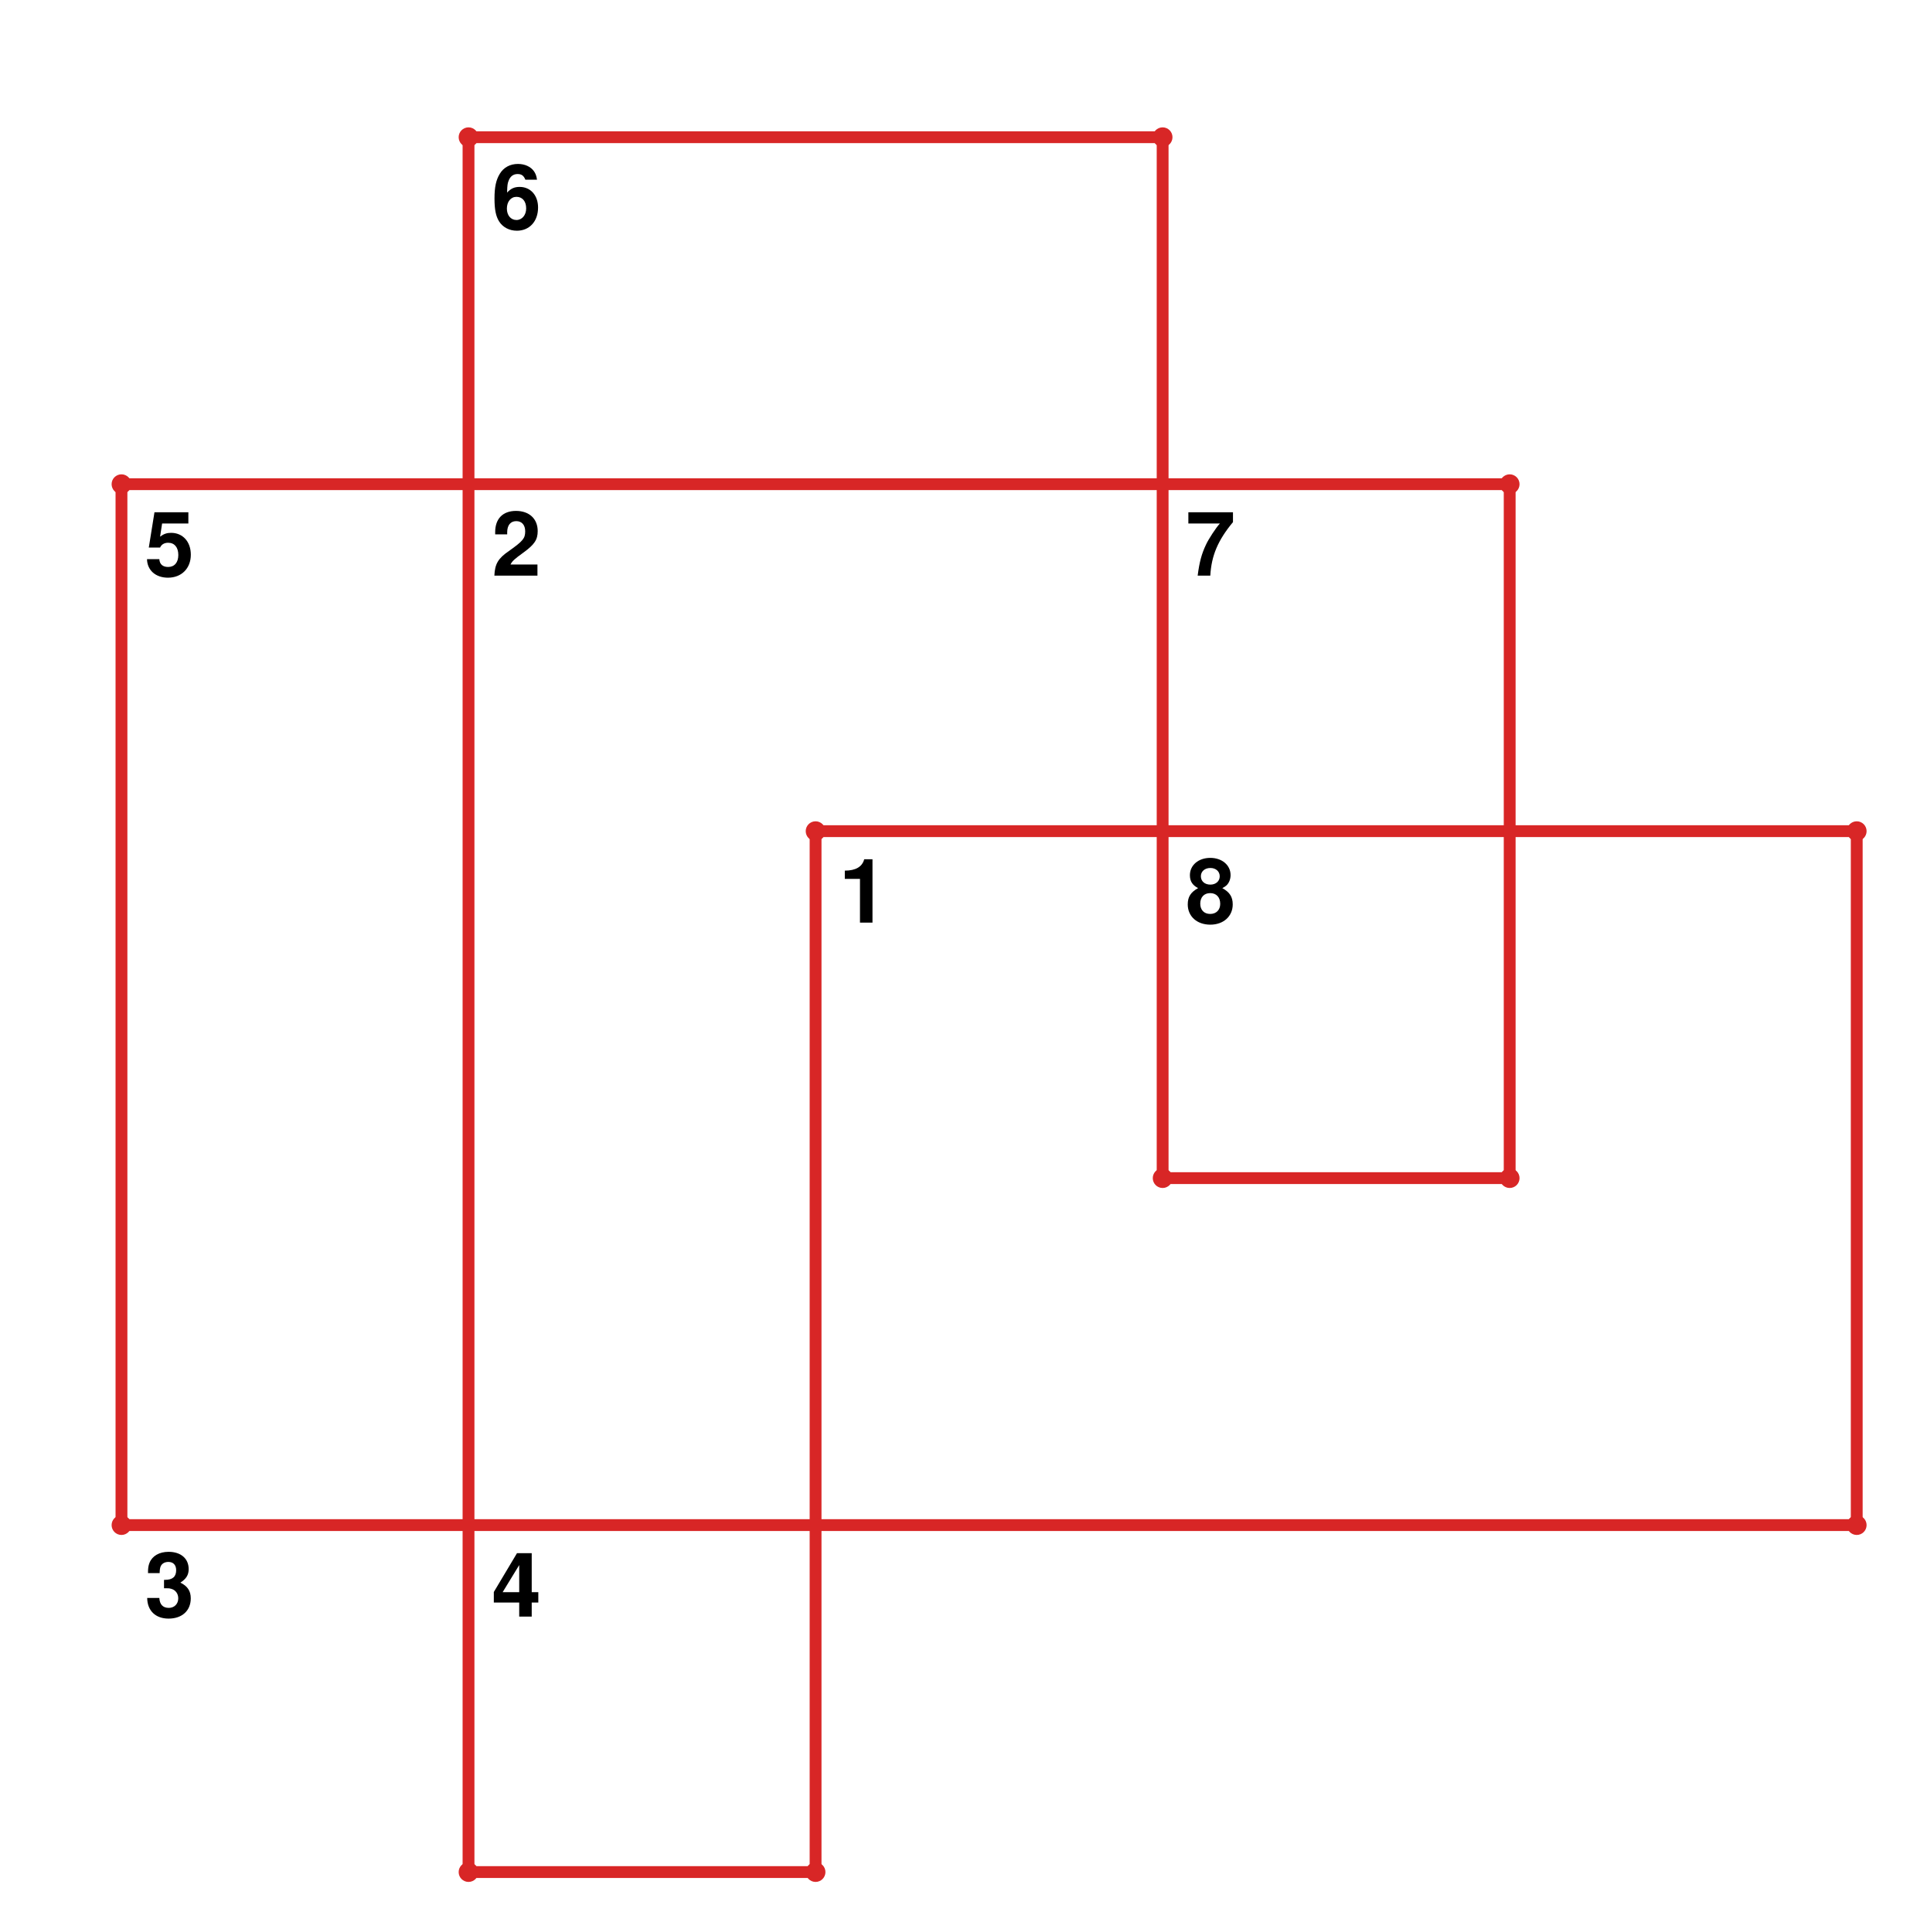
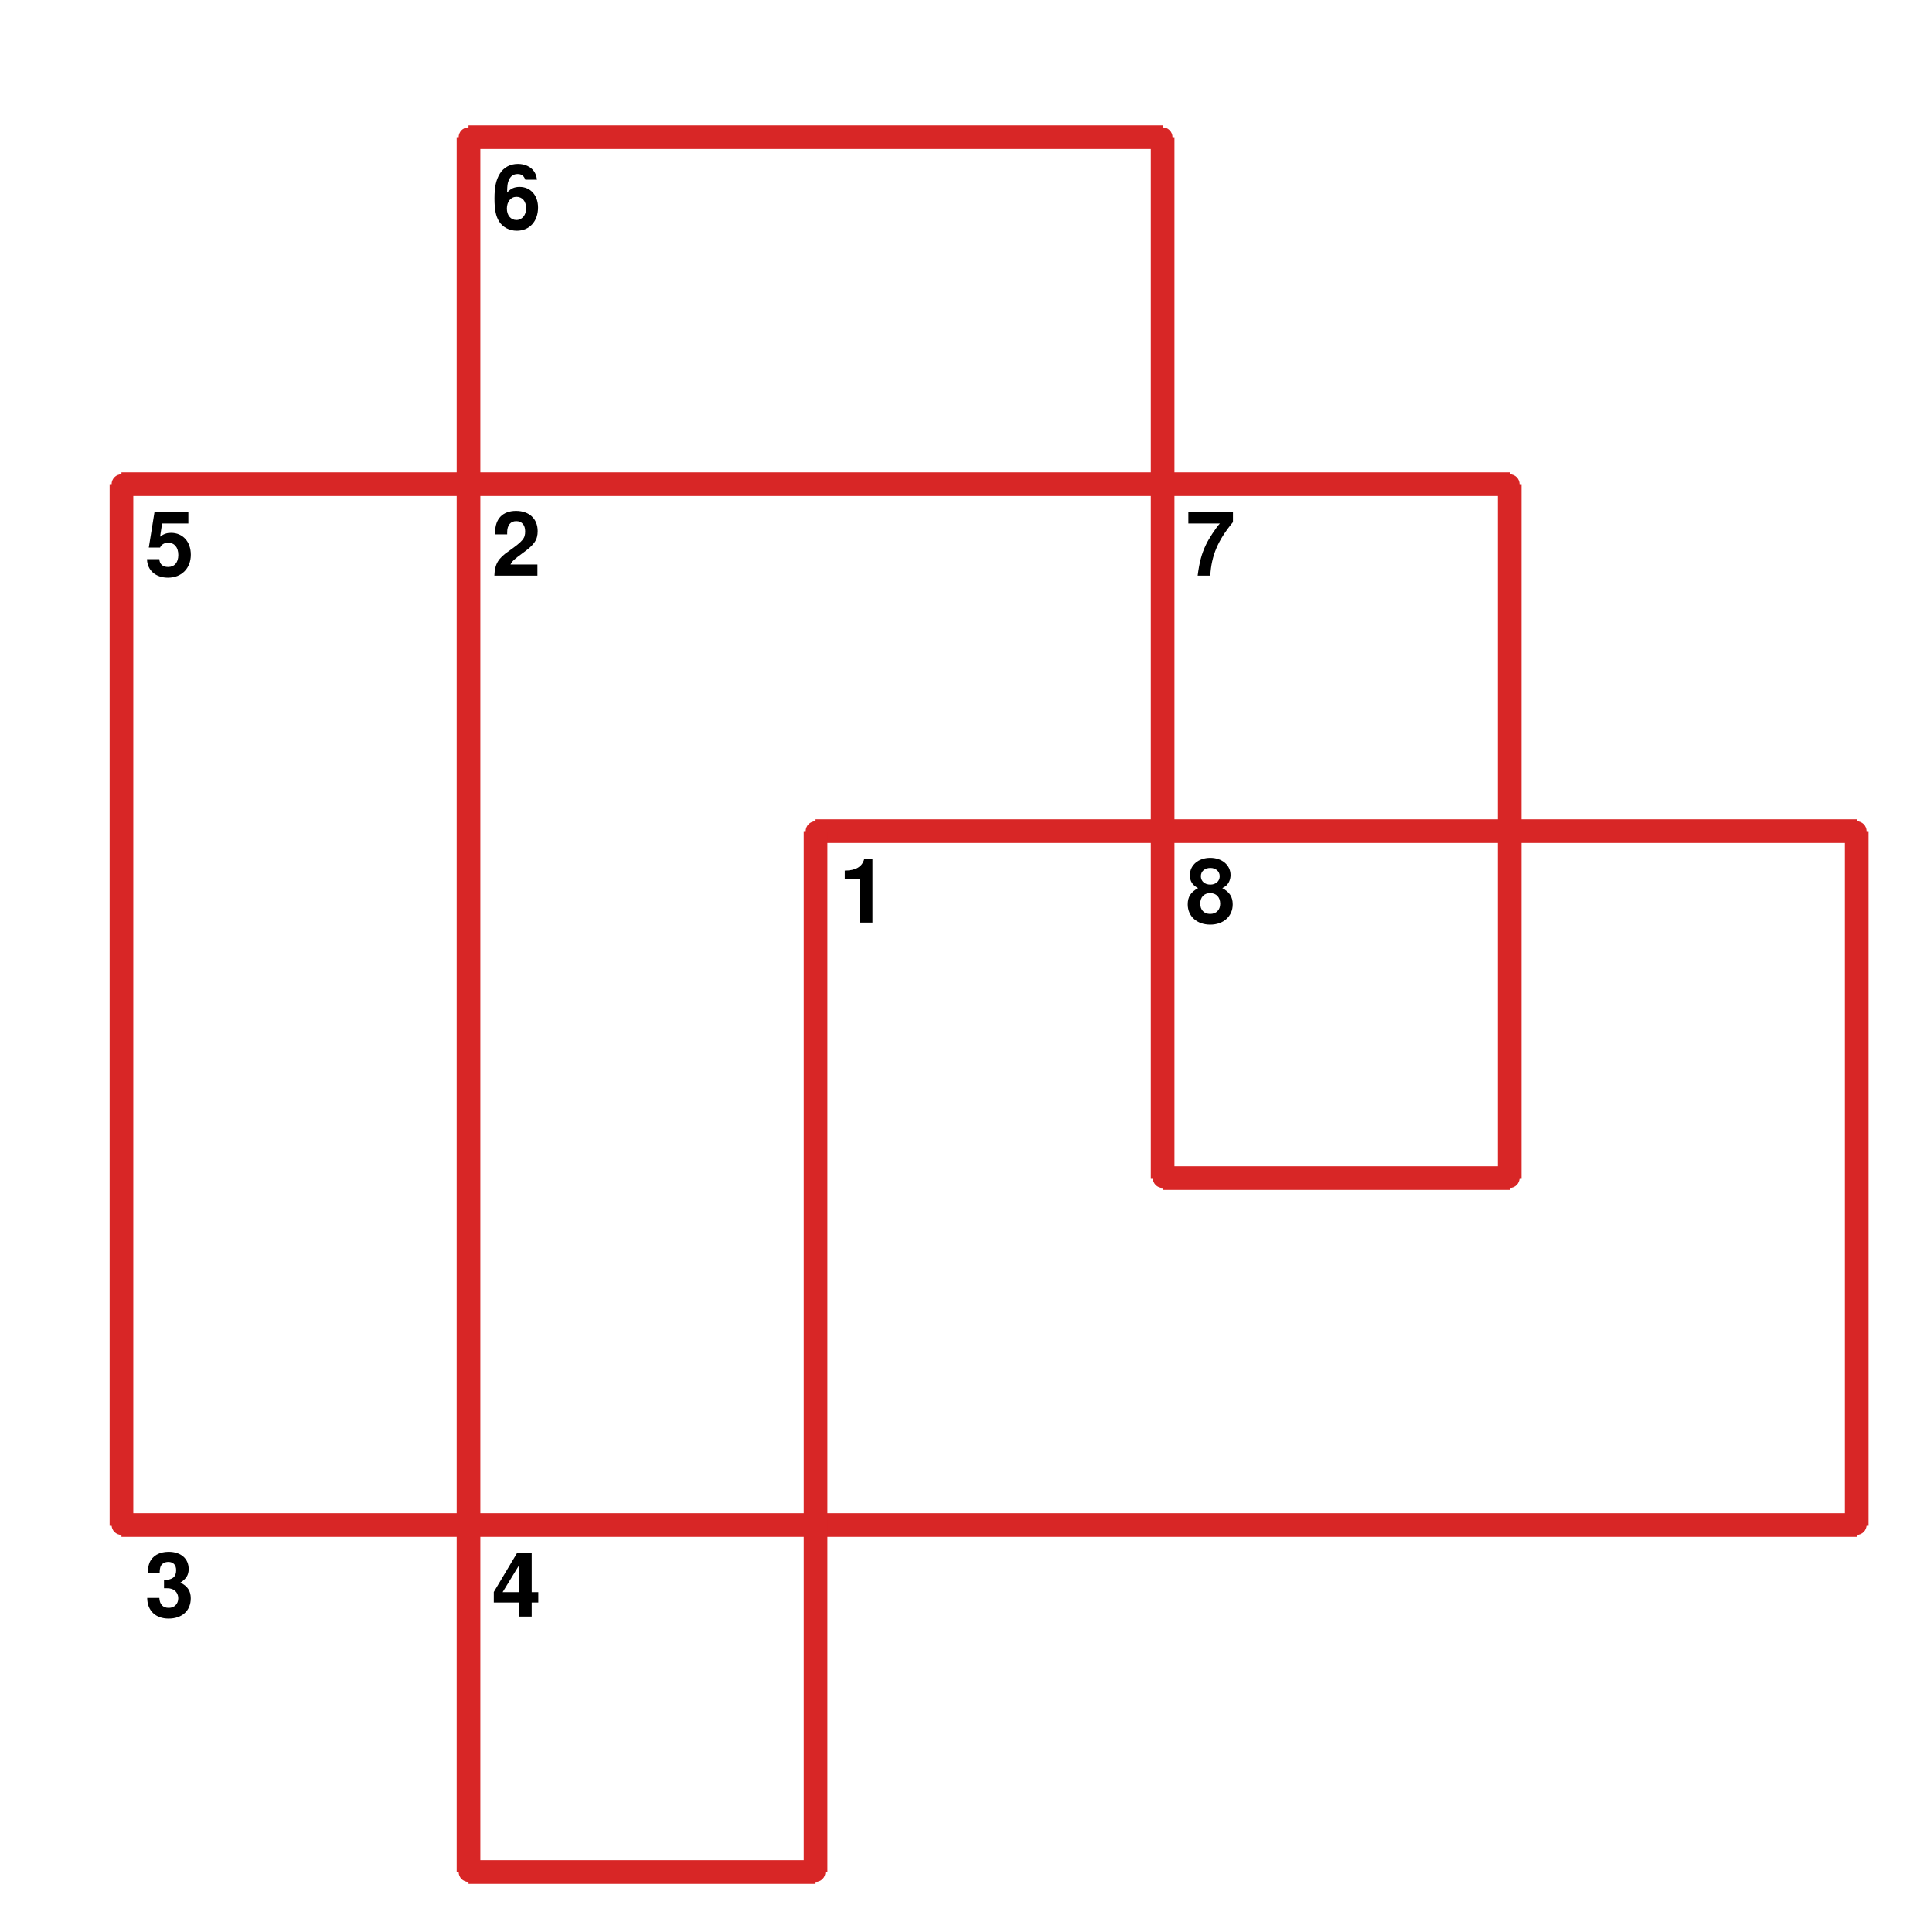
<svg xmlns="http://www.w3.org/2000/svg" width="486.000" height="490.000" viewBox="-1.000 -5.000 486.000 490.000">
  <circle cx="29.8" cy="117.8" r="2.0" stroke="#d82626" fill="#d82626" />
  <circle cx="29.8" cy="381.8" r="2.0" stroke="#d82626" fill="#d82626" />
  <circle cx="469.8" cy="381.8" r="2.0" stroke="#d82626" fill="#d82626" />
  <circle cx="469.8" cy="205.8" r="2.0" stroke="#d82626" fill="#d82626" />
  <circle cx="205.8" cy="205.8" r="2.0" stroke="#d82626" fill="#d82626" />
  <circle cx="205.8" cy="469.8" r="2.0" stroke="#d82626" fill="#d82626" />
  <circle cx="117.8" cy="469.8" r="2.0" stroke="#d82626" fill="#d82626" />
  <circle cx="117.8" cy="29.8" r="2.0" stroke="#d82626" fill="#d82626" />
  <circle cx="293.8" cy="29.8" r="2.0" stroke="#d82626" fill="#d82626" />
  <circle cx="293.8" cy="293.8" r="2.0" stroke="#d82626" fill="#d82626" />
  <circle cx="381.8" cy="293.8" r="2.0" stroke="#d82626" fill="#d82626" />
  <circle cx="381.8" cy="117.8" r="2.0" stroke="#d82626" fill="#d82626" />
-   <line x1="29.8" y1="117.8" x2="29.8" y2="381.8" stroke="#d82626" fill="none" stroke-width="3.0" />
-   <line x1="29.8" y1="381.8" x2="469.8" y2="381.8" stroke="#d82626" fill="none" stroke-width="3.0" />
-   <line x1="469.8" y1="381.8" x2="469.8" y2="205.8" stroke="#d82626" fill="none" stroke-width="3.0" />
-   <line x1="469.8" y1="205.8" x2="205.8" y2="205.8" stroke="#d82626" fill="none" stroke-width="3.0" />
-   <line x1="205.8" y1="205.8" x2="205.8" y2="469.8" stroke="#d82626" fill="none" stroke-width="3.0" />
-   <line x1="205.8" y1="469.8" x2="117.8" y2="469.8" stroke="#d82626" fill="none" stroke-width="3.0" />
-   <line x1="117.8" y1="469.8" x2="117.8" y2="29.8" stroke="#d82626" fill="none" stroke-width="3.0" />
-   <line x1="117.8" y1="29.8" x2="293.8" y2="29.8" stroke="#d82626" fill="none" stroke-width="3.0" />
-   <line x1="293.8" y1="29.8" x2="293.8" y2="293.8" stroke="#d82626" fill="none" stroke-width="3.0" />
-   <line x1="293.8" y1="293.8" x2="381.8" y2="293.8" stroke="#d82626" fill="none" stroke-width="3.0" />
-   <line x1="381.8" y1="293.8" x2="381.8" y2="117.8" stroke="#d82626" fill="none" stroke-width="3.0" />
-   <line x1="381.8" y1="117.8" x2="29.8" y2="117.8" stroke="#d82626" fill="none" stroke-width="3.0" />
+   <line x1="29.8" y1="117.8" x2="29.8" y2="381.8" stroke="#d82626" fill="none" stroke-width="6.0" />
+   <line x1="29.8" y1="381.8" x2="469.8" y2="381.8" stroke="#d82626" fill="none" stroke-width="6.0" />
+   <line x1="469.8" y1="381.8" x2="469.8" y2="205.8" stroke="#d82626" fill="none" stroke-width="6.0" />
+   <line x1="469.8" y1="205.8" x2="205.8" y2="205.8" stroke="#d82626" fill="none" stroke-width="6.0" />
+   <line x1="205.8" y1="205.8" x2="205.8" y2="469.8" stroke="#d82626" fill="none" stroke-width="6.0" />
+   <line x1="205.8" y1="469.8" x2="117.8" y2="469.8" stroke="#d82626" fill="none" stroke-width="6.0" />
+   <line x1="117.8" y1="469.8" x2="117.8" y2="29.8" stroke="#d82626" fill="none" stroke-width="6.0" />
+   <line x1="117.8" y1="29.8" x2="293.8" y2="29.8" stroke="#d82626" fill="none" stroke-width="6.0" />
+   <line x1="293.8" y1="29.8" x2="293.8" y2="293.8" stroke="#d82626" fill="none" stroke-width="6.0" />
+   <line x1="293.8" y1="293.8" x2="381.8" y2="293.8" stroke="#d82626" fill="none" stroke-width="6.0" />
+   <line x1="381.8" y1="293.8" x2="381.8" y2="117.8" stroke="#d82626" fill="none" stroke-width="6.0" />
+   <line x1="381.8" y1="117.8" x2="29.8" y2="117.8" stroke="#d82626" fill="none" stroke-width="6.0" />
  <text x="35.667" y="141" fill="#000" stroke-width="0.0" font-family="Nimbus Sans" font-size="17.0pt" font-weight="bold">5</text>
  <text x="35.667" y="405" fill="#000" stroke-width="0.0" font-family="Nimbus Sans" font-size="17.0pt" font-weight="bold">3</text>
  <text x="123.667" y="141" fill="#000" stroke-width="0.0" font-family="Nimbus Sans" font-size="17.0pt" font-weight="bold">2</text>
  <text x="123.667" y="405" fill="#000" stroke-width="0.0" font-family="Nimbus Sans" font-size="17.0pt" font-weight="bold">4</text>
  <text x="211.667" y="229" fill="#000" stroke-width="0.0" font-family="Nimbus Sans" font-size="17.0pt" font-weight="bold">1</text>
  <text x="299.667" y="229" fill="#000" stroke-width="0.0" font-family="Nimbus Sans" font-size="17.0pt" font-weight="bold">8</text>
  <text x="299.667" y="141" fill="#000" stroke-width="0.0" font-family="Nimbus Sans" font-size="17.0pt" font-weight="bold">7</text>
  <text x="123.667" y="53" fill="#000" stroke-width="0.0" font-family="Nimbus Sans" font-size="17.0pt" font-weight="bold">6</text>
</svg>
